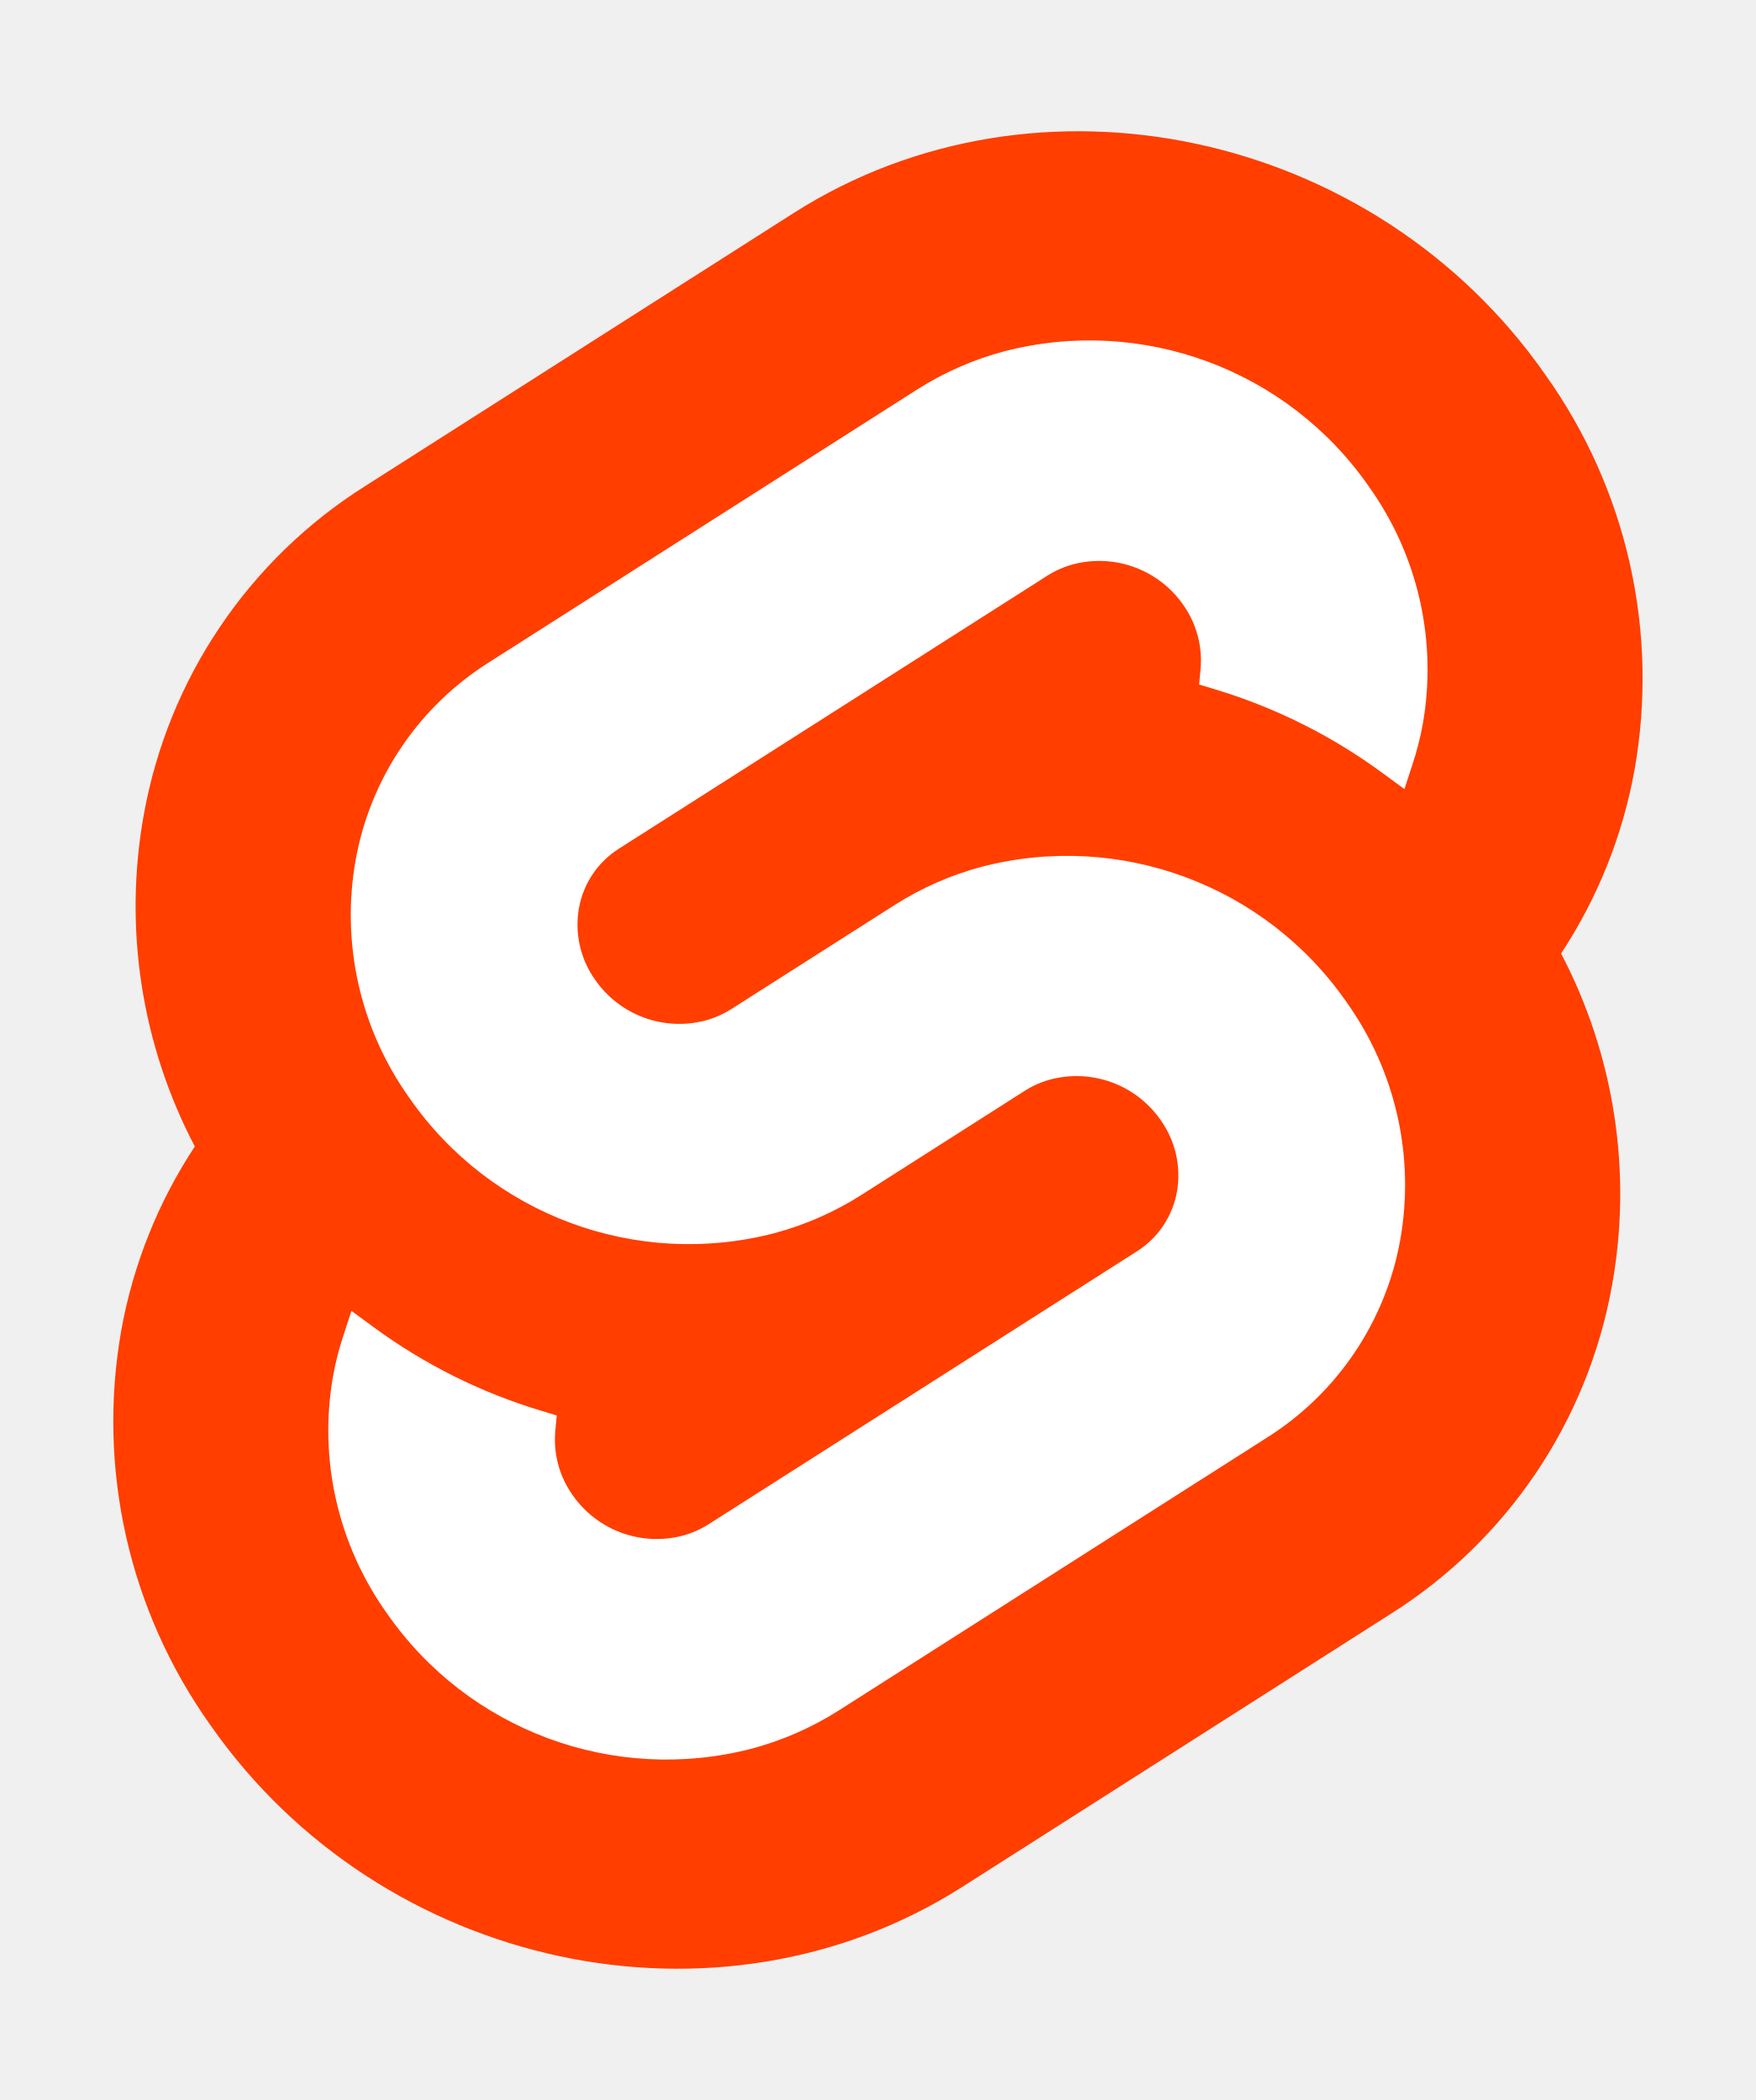
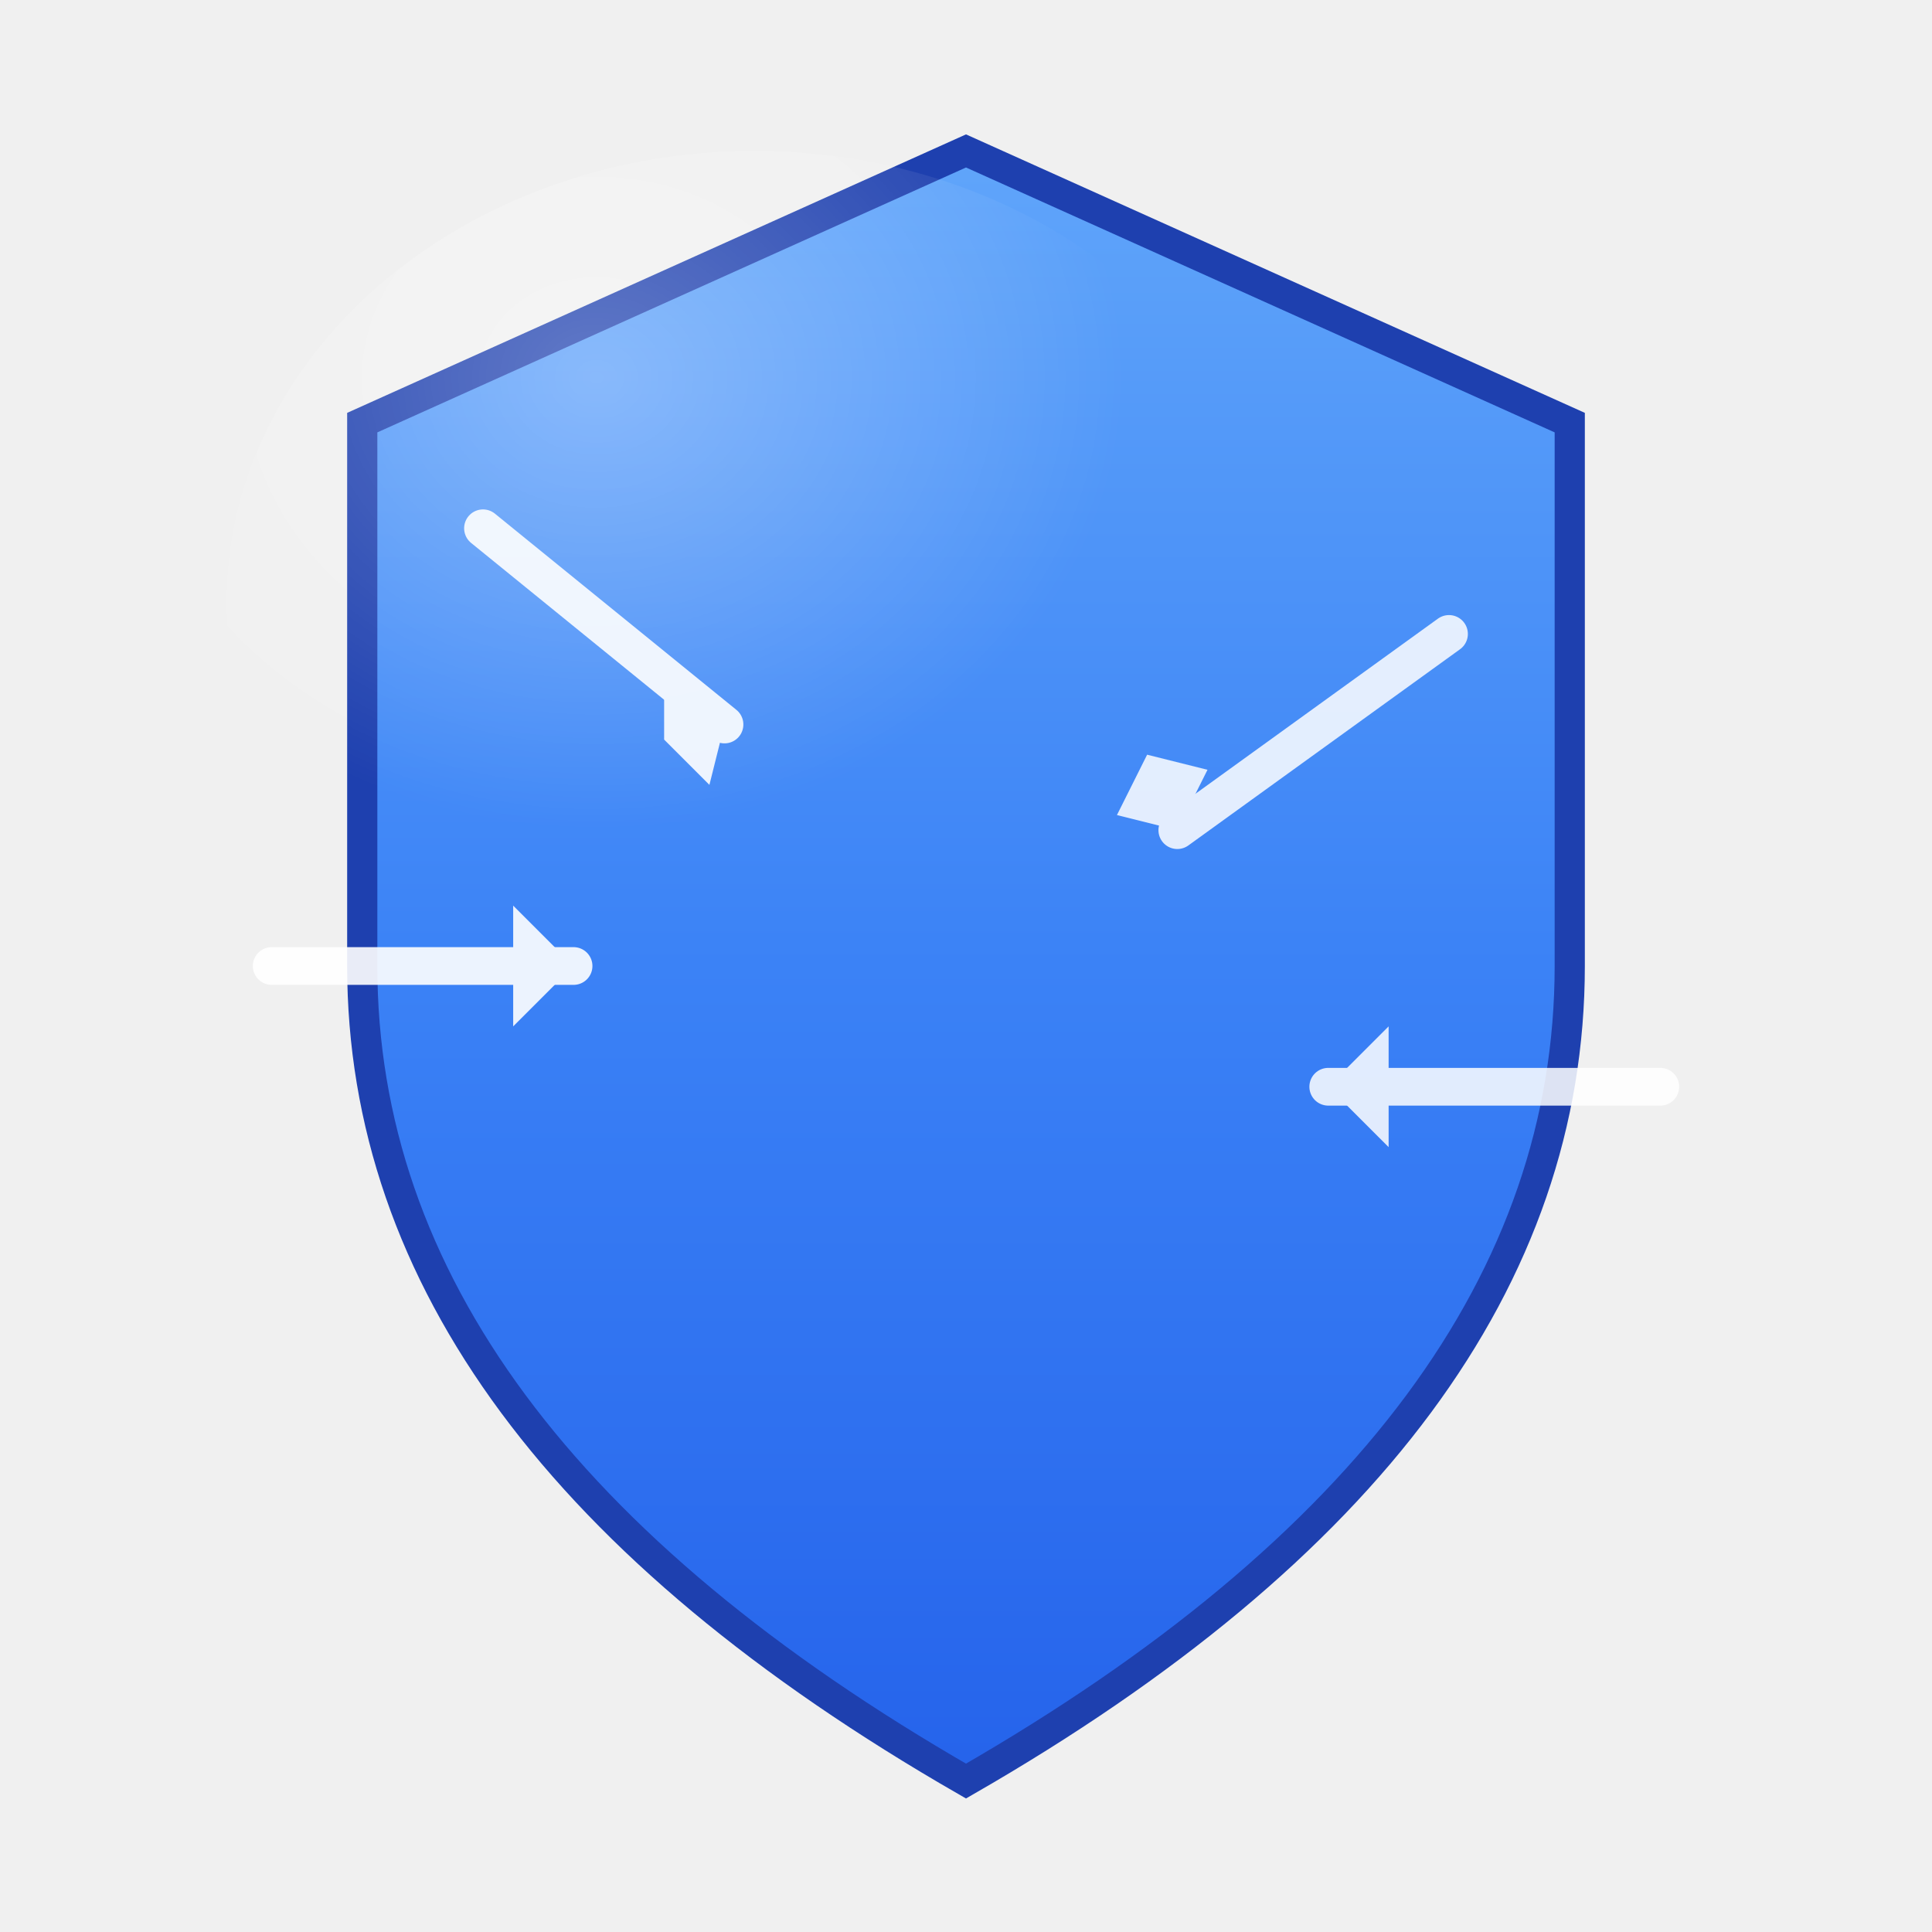
- <svg xmlns="http://www.w3.org/2000/svg" width="107" height="128" viewBox="0 0 107 128">
-   <path d="M94.157 22.819c-10.4-14.885-30.94-19.297-45.792-9.835L22.282 29.608A29.92 29.92 0 0 0 8.764 49.65a31.5 31.5 0 0 0 3.108 20.231 30 30 0 0 0-4.477 11.183 31.9 31.9 0 0 0 5.448 24.116c10.402 14.887 30.942 19.297 45.791 9.835l26.083-16.624A29.92 29.92 0 0 0 98.235 78.35a31.53 31.53 0 0 0-3.105-20.232 30 30 0 0 0 4.474-11.182 31.88 31.88 0 0 0-5.447-24.116" style="fill:#ff3e00" />
-   <path d="M45.817 106.582a20.72 20.72 0 0 1-22.237-8.243 19.17 19.17 0 0 1-3.277-14.503 18 18 0 0 1 .624-2.435l.49-1.498 1.337.981a33.6 33.6 0 0 0 10.203 5.098l.97.294-.09.968a5.85 5.85 0 0 0 1.052 3.878 6.24 6.24 0 0 0 6.695 2.485 5.8 5.8 0 0 0 1.603-.704L69.27 76.28a5.43 5.43 0 0 0 2.45-3.631 5.8 5.8 0 0 0-.987-4.371 6.24 6.24 0 0 0-6.698-2.487 5.7 5.7 0 0 0-1.6.704l-9.953 6.345a19 19 0 0 1-5.296 2.326 20.72 20.72 0 0 1-22.237-8.243 19.17 19.17 0 0 1-3.277-14.502 17.99 17.99 0 0 1 8.13-12.052l26.081-16.623a19 19 0 0 1 5.3-2.329 20.72 20.72 0 0 1 22.237 8.243 19.17 19.17 0 0 1 3.277 14.503 18 18 0 0 1-.624 2.435l-.49 1.498-1.337-.98a33.6 33.6 0 0 0-10.203-5.1l-.97-.294.09-.968a5.86 5.86 0 0 0-1.052-3.878 6.24 6.24 0 0 0-6.696-2.485 5.8 5.8 0 0 0-1.602.704L37.73 51.72a5.42 5.42 0 0 0-2.449 3.63 5.79 5.79 0 0 0 .986 4.372 6.24 6.24 0 0 0 6.698 2.486 5.8 5.8 0 0 0 1.602-.704l9.952-6.342a19 19 0 0 1 5.295-2.328 20.72 20.72 0 0 1 22.237 8.242 19.17 19.17 0 0 1 3.277 14.503 18 18 0 0 1-8.13 12.053l-26.081 16.622a19 19 0 0 1-5.3 2.328" style="fill:#fff" />
+ <svg xmlns="http://www.w3.org/2000/svg" width="128" height="128" viewBox="0 0 128 128">
+   <defs>
+     <linearGradient id="shieldGradient" x1="0%" y1="0%" x2="0%" y2="100%">
+       <stop offset="0%" style="stop-color:#60a5fa;stop-opacity:1" />
+       <stop offset="50%" style="stop-color:#3b82f6;stop-opacity:1" />
+       <stop offset="100%" style="stop-color:#2563eb;stop-opacity:1" />
+     </linearGradient>
+     <radialGradient id="shine" cx="35%" cy="25%">
+       <stop offset="0%" style="stop-color:#ffffff;stop-opacity:0.3" />
+       <stop offset="100%" style="stop-color:#ffffff;stop-opacity:0" />
+     </radialGradient>
+   </defs>
+   <path d="M 64 10             L 104 28             L 104 64             Q 104 95, 64 118             Q 24 95, 24 64             L 24 28             Z" fill="url(#shieldGradient)" stroke="#1e40af" stroke-width="2" />
+   <g opacity="0.9">
+     <line x1="32" y1="35" x2="48" y2="48" stroke="#ffffff" stroke-width="2.5" stroke-linecap="round" />
+     <polygon points="48,48 44,44 44,49 47,52" fill="#ffffff" />
+   </g>
+   <g opacity="0.85">
+     <line x1="96" y1="42" x2="78" y2="55" stroke="#ffffff" stroke-width="2.5" stroke-linecap="round" />
+     <polygon points="78,55 80,51 76,50 74,54" fill="#ffffff" />
+   </g>
+   <g opacity="0.9">
+     <line x1="18" y1="64" x2="38" y2="64" stroke="#ffffff" stroke-width="2.5" stroke-linecap="round" />
+     <polygon points="38,64 34,60 34,68 38,64" fill="#ffffff" />
+   </g>
+   <g opacity="0.85">
+     <line x1="110" y1="72" x2="88" y2="72" stroke="#ffffff" stroke-width="2.5" stroke-linecap="round" />
+     <polygon points="88,72 92,68 92,76 88,72" fill="#ffffff" />
+   </g>
+   <ellipse cx="50" cy="40" rx="35" ry="30" fill="url(#shine)" />
</svg>
